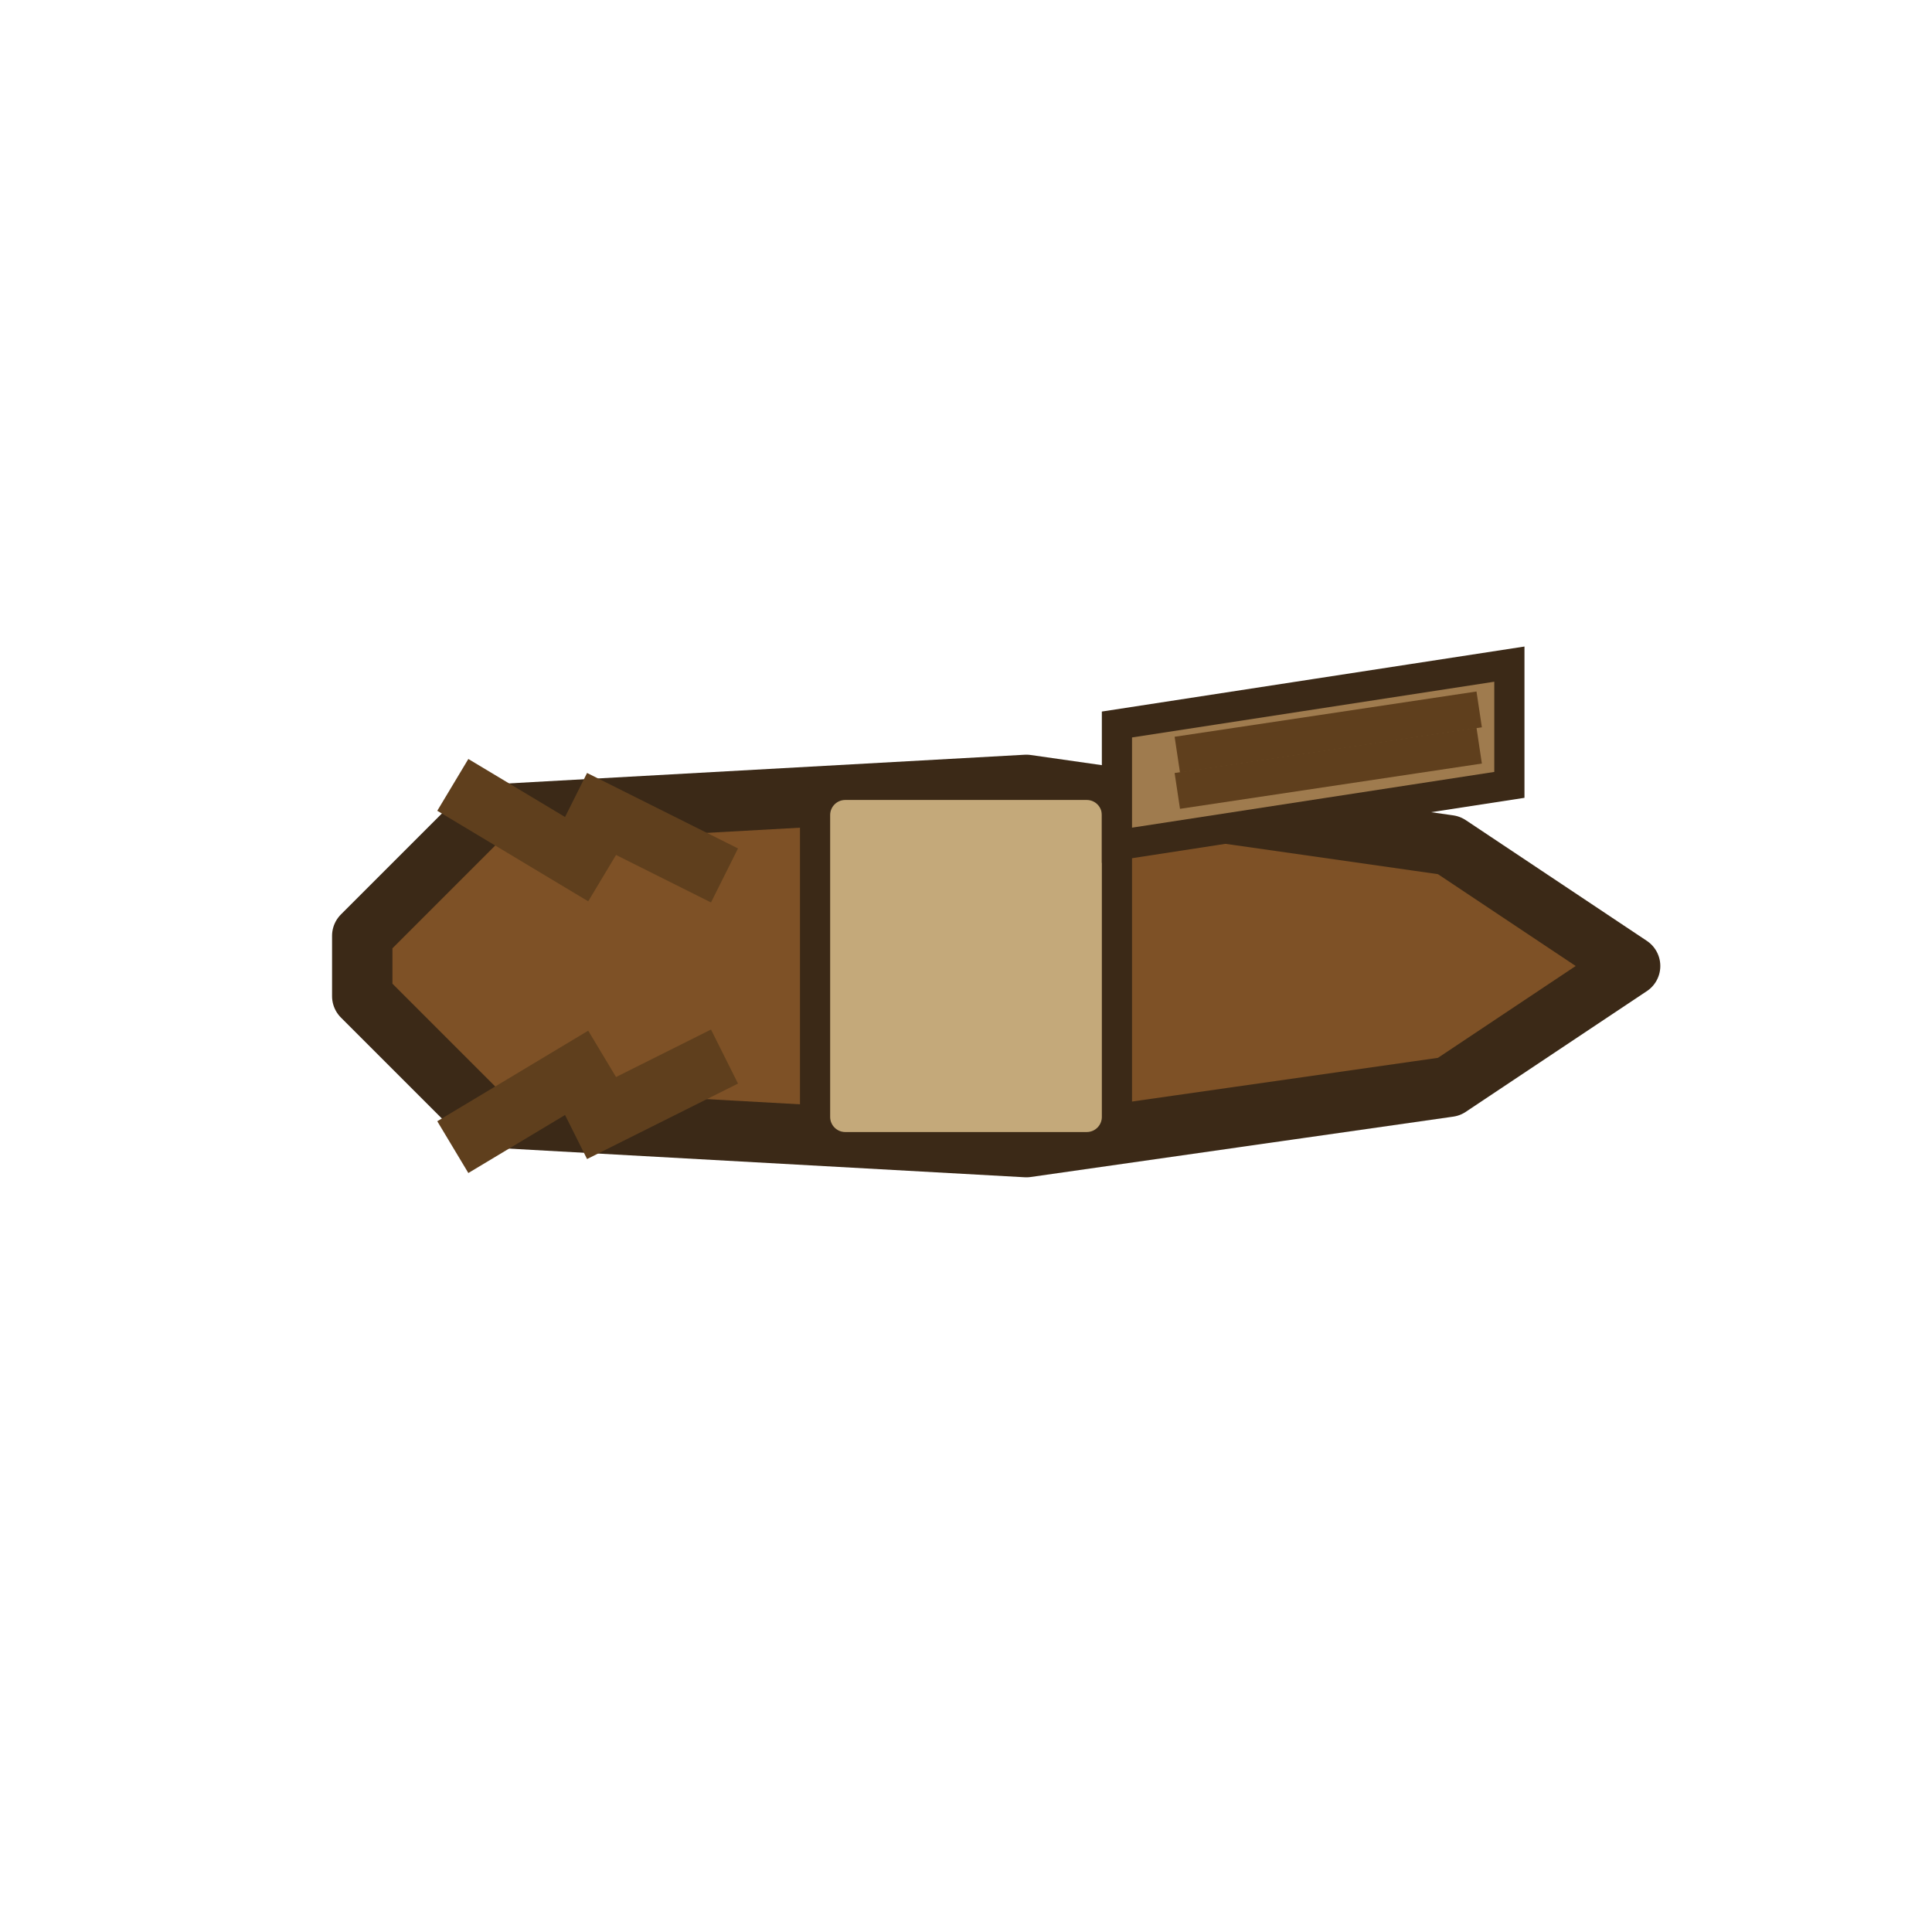
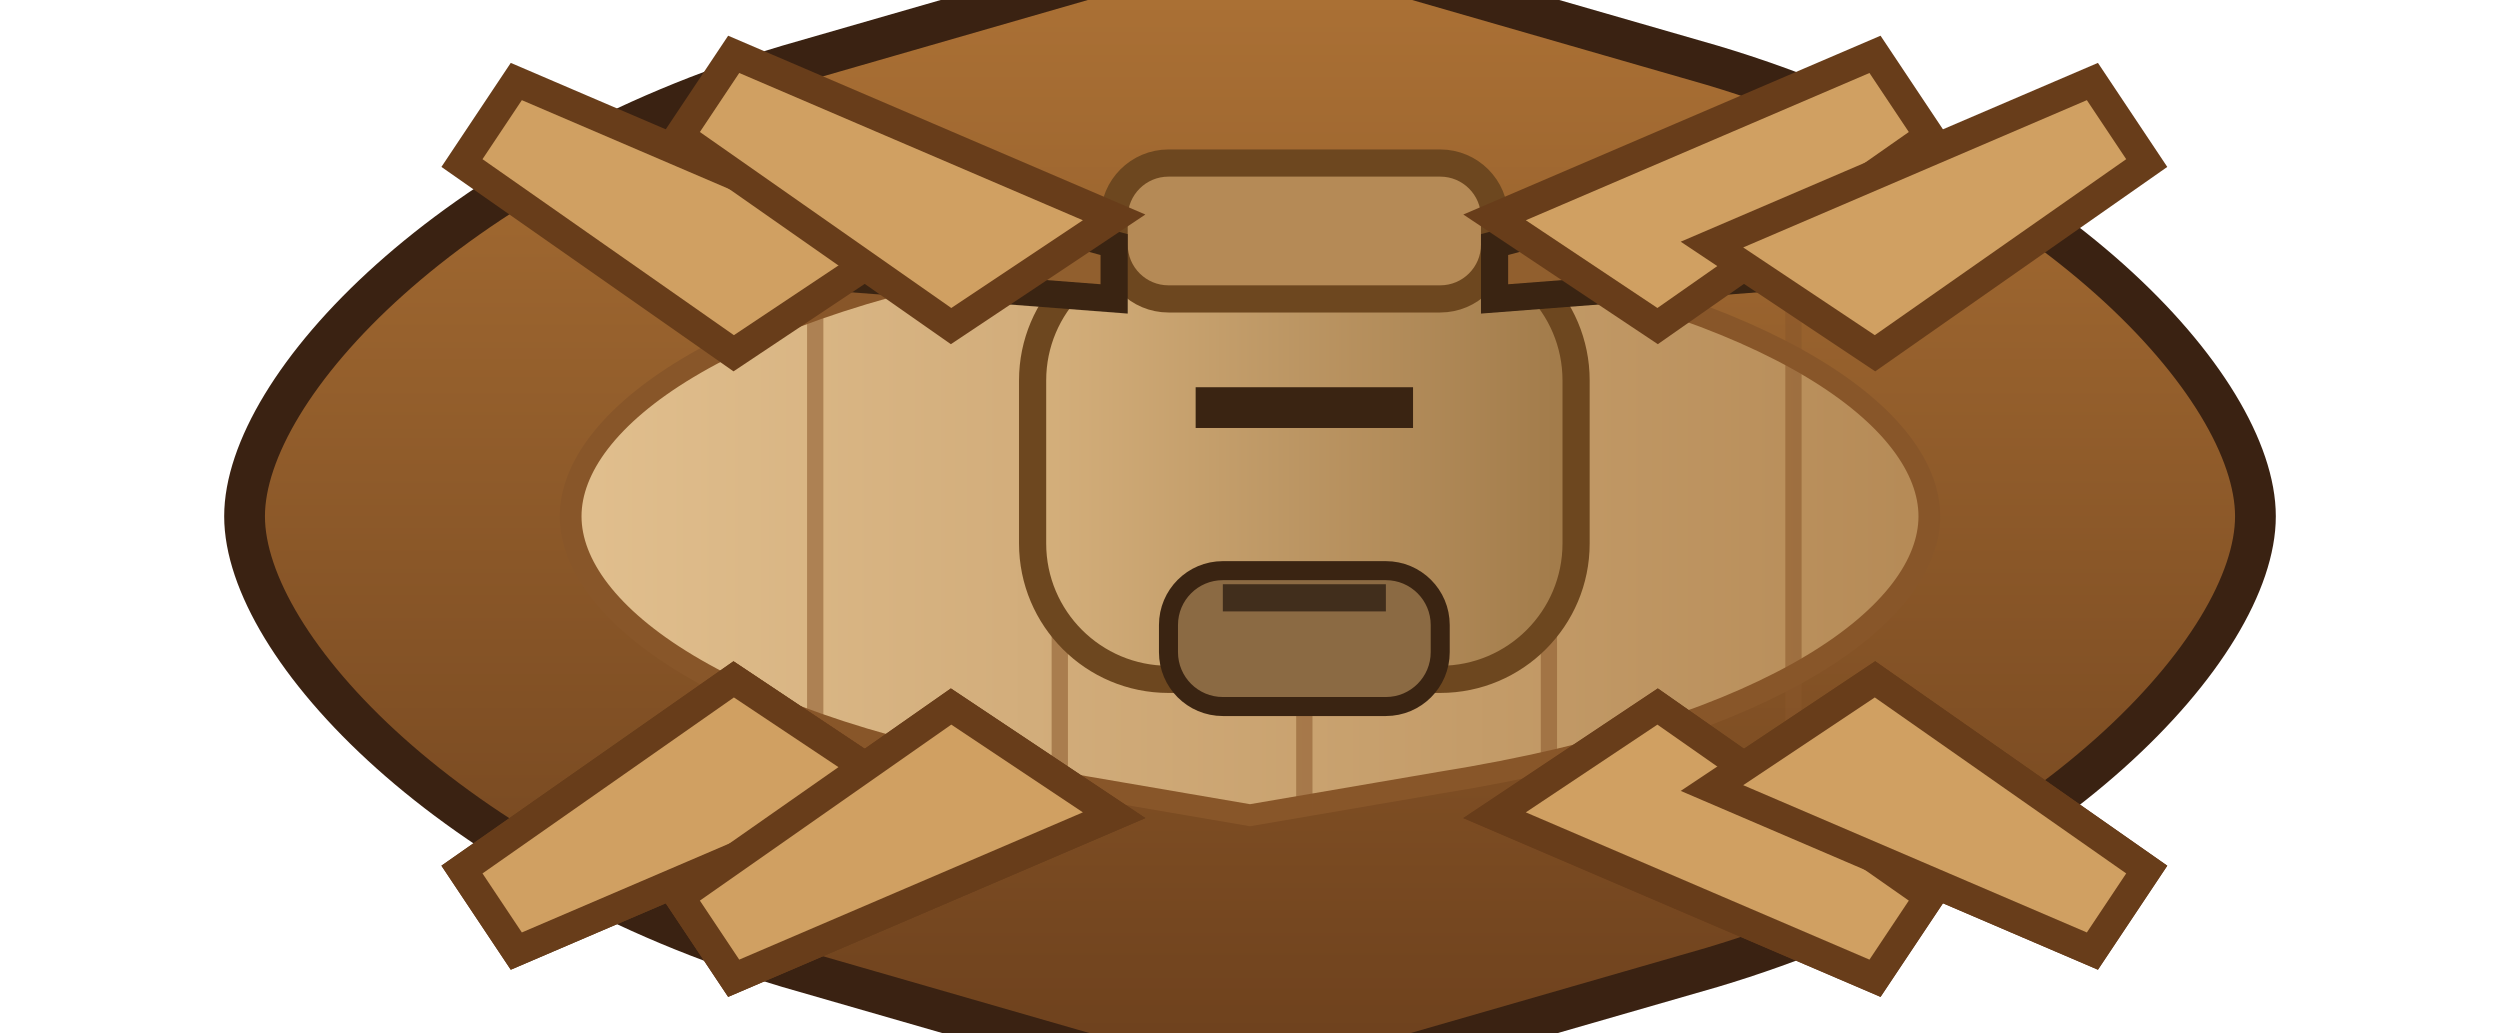
- <svg xmlns="http://www.w3.org/2000/svg" viewBox="0 0 64 64">
-   <polygon points="12,31 16,27 34,26 48,28 54,32 48,36 34,38 16,37 12,33" fill="#7e5126" stroke="#3b2917" stroke-width="2" stroke-linejoin="round" />
-   <rect x="27" y="26" width="10" height="12" rx="1" fill="#c4a97a" stroke="#3b2917" stroke-width="1" />
-   <polygon points="37,24 50,22 50,26 37,28" fill="#9f7b4e" stroke="#3b2917" stroke-width="1" />
-   <g stroke="#5f3f1d" stroke-width="1.2">
-     <line x1="39" y1="25" x2="49" y2="23.5" />
-     <line x1="39" y1="26.2" x2="49" y2="24.7" />
+ <svg xmlns="http://www.w3.org/2000/svg" viewBox="0 0 184 76">
+   <defs>
+     <linearGradient id="ballista-hull" x1="0" y1="0" x2="0" y2="1">
+       <stop offset="0" stop-color="#ae7336" />
+       <stop offset="1" stop-color="#6b3f1c" />
+     </linearGradient>
+     <linearGradient id="ballista-deck" x1="0" y1="0" x2="1" y2="0">
+       <stop offset="0" stop-color="#e1bf8e" />
+       <stop offset="1" stop-color="#b58a56" />
+     </linearGradient>
+     <linearGradient id="ballista-frame" x1="0" y1="0" x2="1" y2="0">
+       <stop offset="0" stop-color="#d5b07c" />
+       <stop offset="1" stop-color="#a17a49" />
+     </linearGradient>
+   </defs>
+   <path d="M18 38c0-9.6 15.2-25.8 40-33.2l34-9.8 34 9.8c24.8 7.4 40 23.6 40 33.2s-15.2 25.8-40 33.2l-34 9.8-34-9.8C33.2 63.8 18 47.6 18 38z" fill="url(#ballista-hull)" stroke="#3a2212" stroke-width="3" />
+   <path d="M42 38c0-7 11-15.6 36-19.6l14-2.4 14 2.4c25 4 36 12.6 36 19.6S131 53.6 106 57.6l-14 2.4-14-2.4C53 53.6 42 45 42 38z" fill="url(#ballista-deck)" stroke="#885629" stroke-width="1.6" />
+   <g stroke="#885629" stroke-width="1.2" opacity="0.55">
+     <line x1="60" y1="18" x2="60" y2="58" />
+     <line x1="78" y1="16" x2="78" y2="60" />
+     <line x1="96" y1="16" x2="96" y2="60" />
+     <line x1="114" y1="16" x2="114" y2="60" />
+     <line x1="132" y1="18" x2="132" y2="58" />
  </g>
-   <g stroke="#5f3f1d" stroke-width="2">
-     <line x1="20" y1="29" x2="15" y2="26" />
-     <line x1="24" y1="29" x2="19" y2="26.5" />
-     <line x1="20" y1="35" x2="15" y2="38" />
-     <line x1="24" y1="35" x2="19" y2="37.5" />
+   <g transform="translate(96 24)">
+     <rect x="-20" y="-6" width="40" height="32" rx="10" fill="url(#ballista-frame)" stroke="#6d471f" stroke-width="2" />
+     <rect x="-14" y="-12" width="28" height="10" rx="4" fill="#b58a56" stroke="#6d471f" stroke-width="2" />
+     <rect x="-10" y="18" width="20" height="10" rx="4" fill="#8b6a43" stroke="#3a2412" stroke-width="1.4" />
+     <path d="M-14 -6l-30 -8 4 10 26 2z" fill="#915f2e" stroke="#3a2412" stroke-width="2" />
+     <path d="M14 -6l30 -8-4 10-26 2z" fill="#915f2e" stroke="#3a2412" stroke-width="2" />
+     <path d="M-8 6h16" stroke="#3a2412" stroke-width="3" />
+     <path d="M-6 20h12" stroke="#22140b" stroke-width="2" opacity="0.7" />
+   </g>
+   <g fill="#d0a062" stroke="#683d1a" stroke-width="2.2">
+     <path d="M54 26l-20 -14 4 -6 28 12z" />
+     <path d="M70 24l-20 -14 4 -6 28 12z" />
+     <path d="M122 24l20 -14-4 -6-28 12z" />
+     <path d="M138 26l20 -14-4 -6-28 12z" />
+     <path d="M54 50l-20 14 4 6 28-12z" />
+     <path d="M70 52l-20 14 4 6 28-12z" />
+     <path d="M122 52l20 14-4 6-28-12z" />
+     <path d="M138 50l20 14-4 6-28-12z" />
+   </g>
+   <g fill="#d0a062" stroke="#683d1a" stroke-width="2.2">
+     <path d="M54 50l-20 14 4 6 28-12z" />
+     <path d="M70 52l-20 14 4 6 28-12z" />
+     <path d="M122 52l20 14-4 6-28-12z" />
+     <path d="M138 50l20 14-4 6-28-12z" />
  </g>
</svg>
